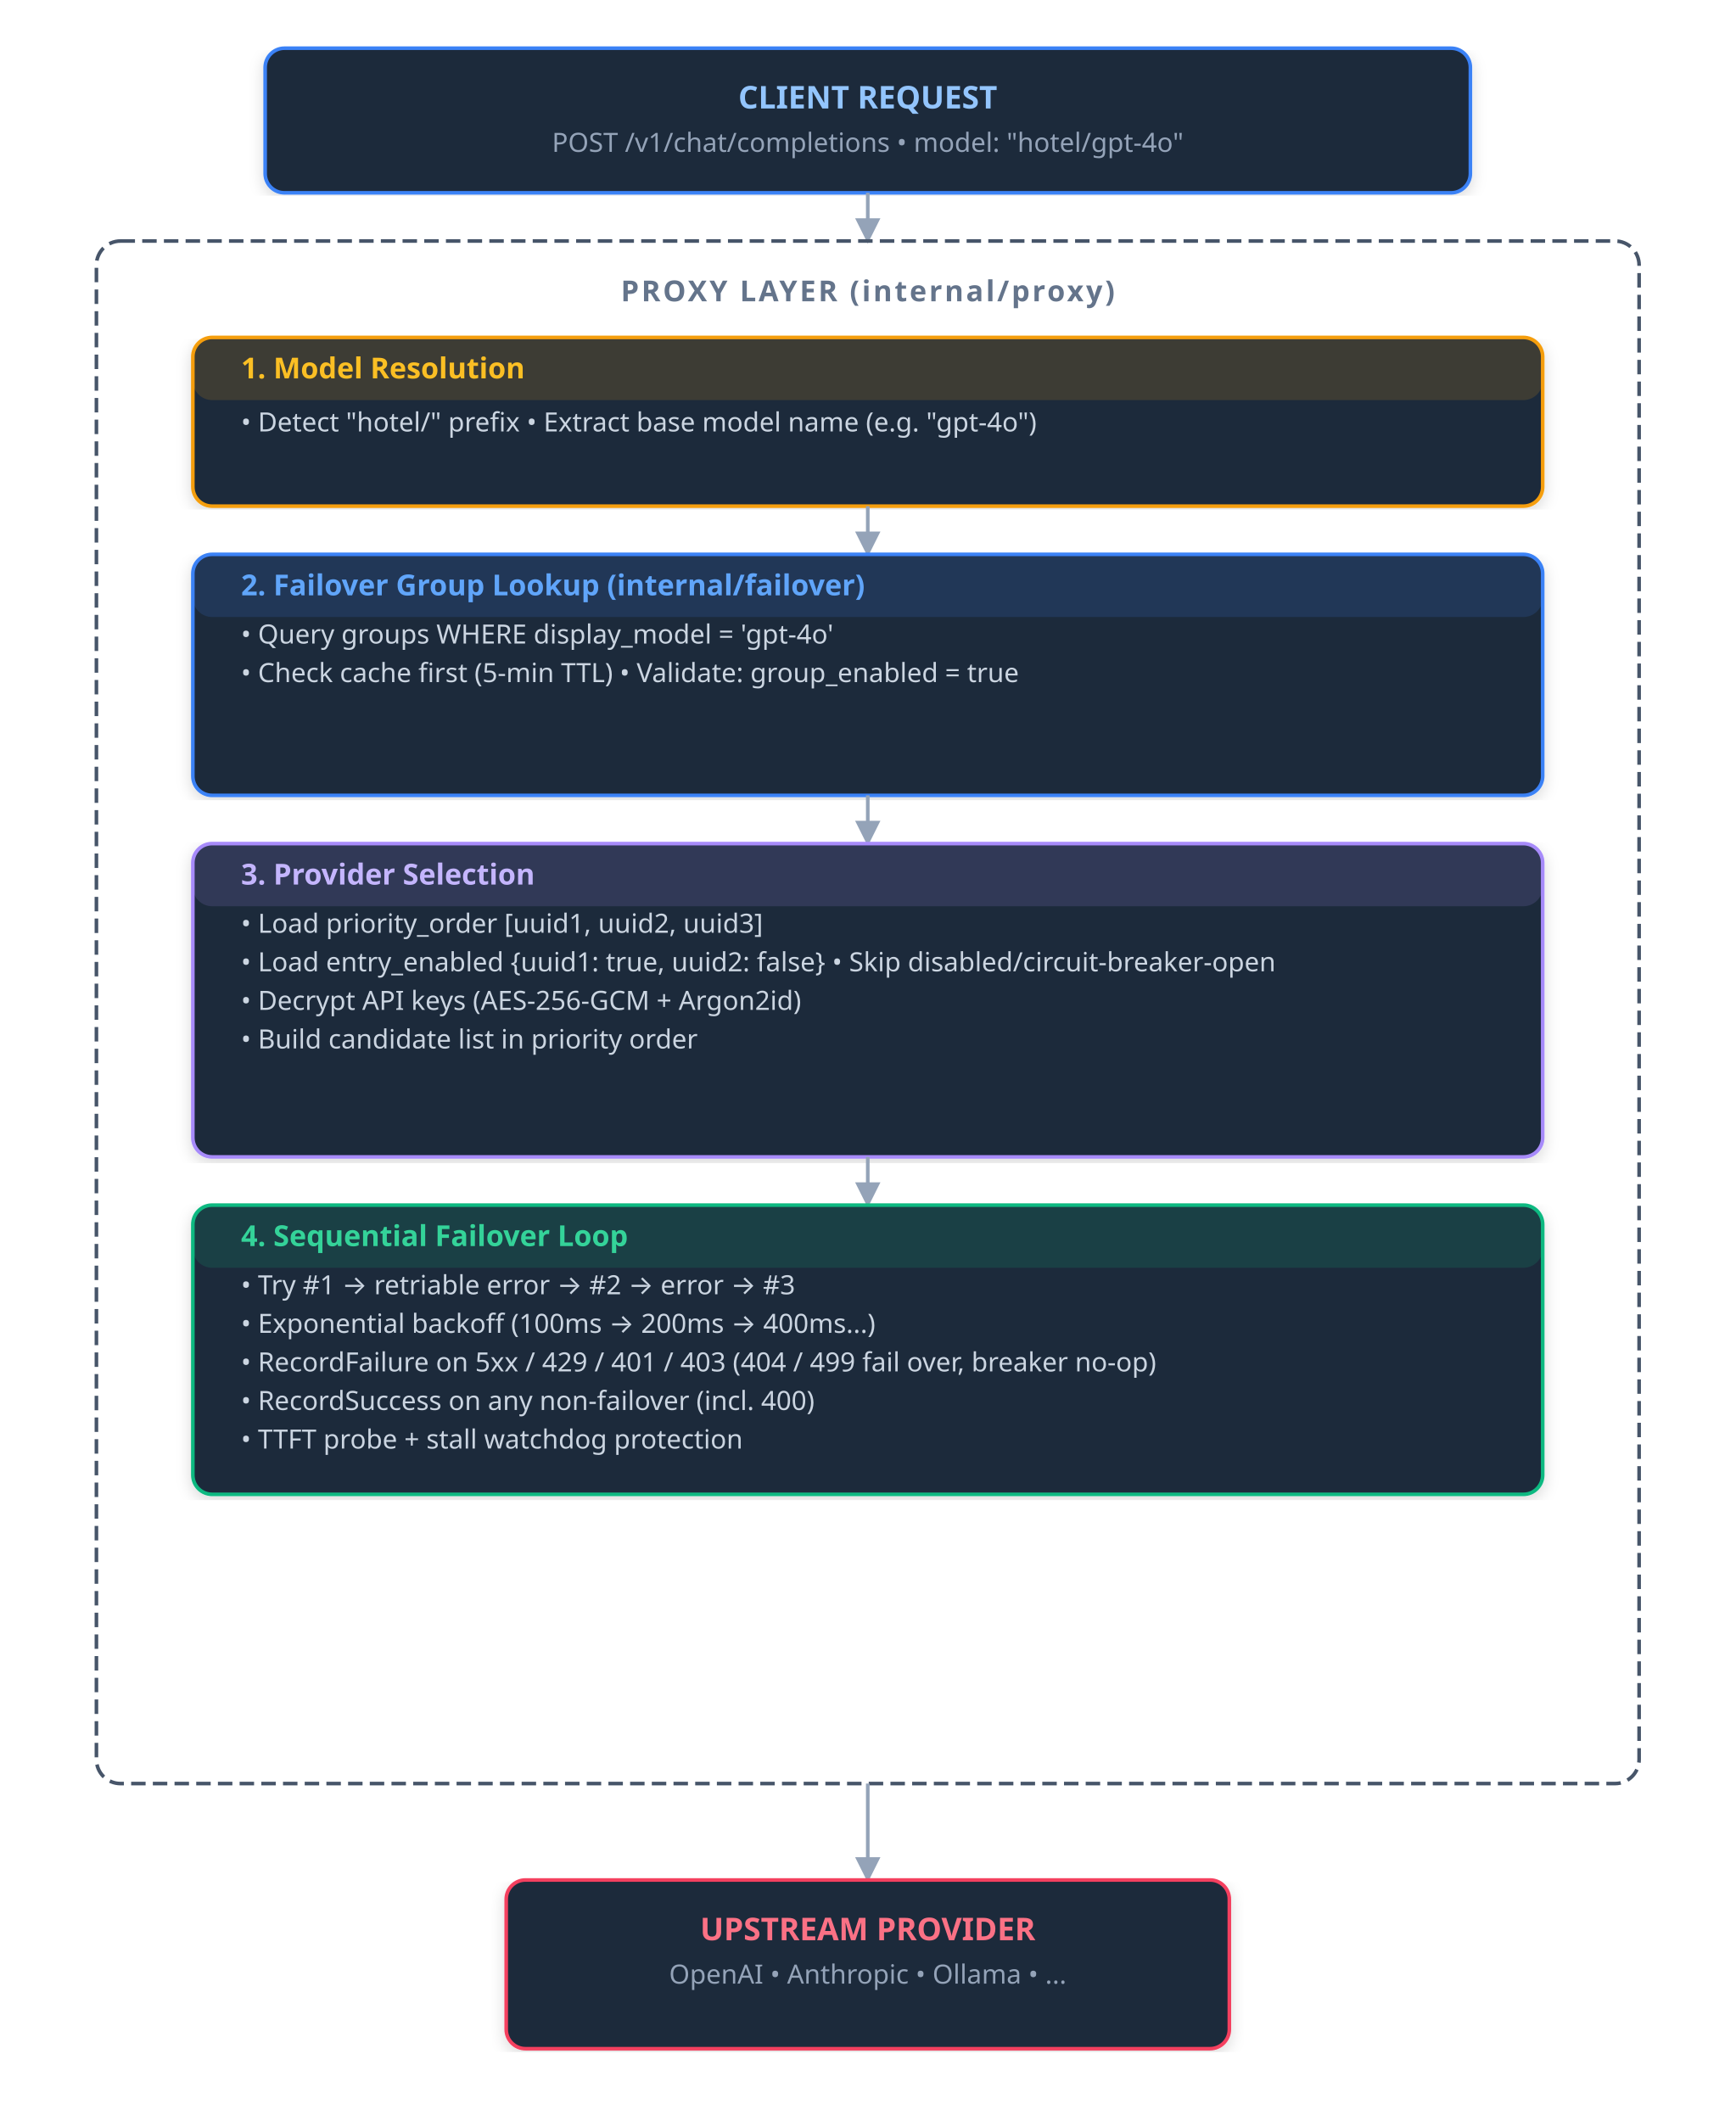
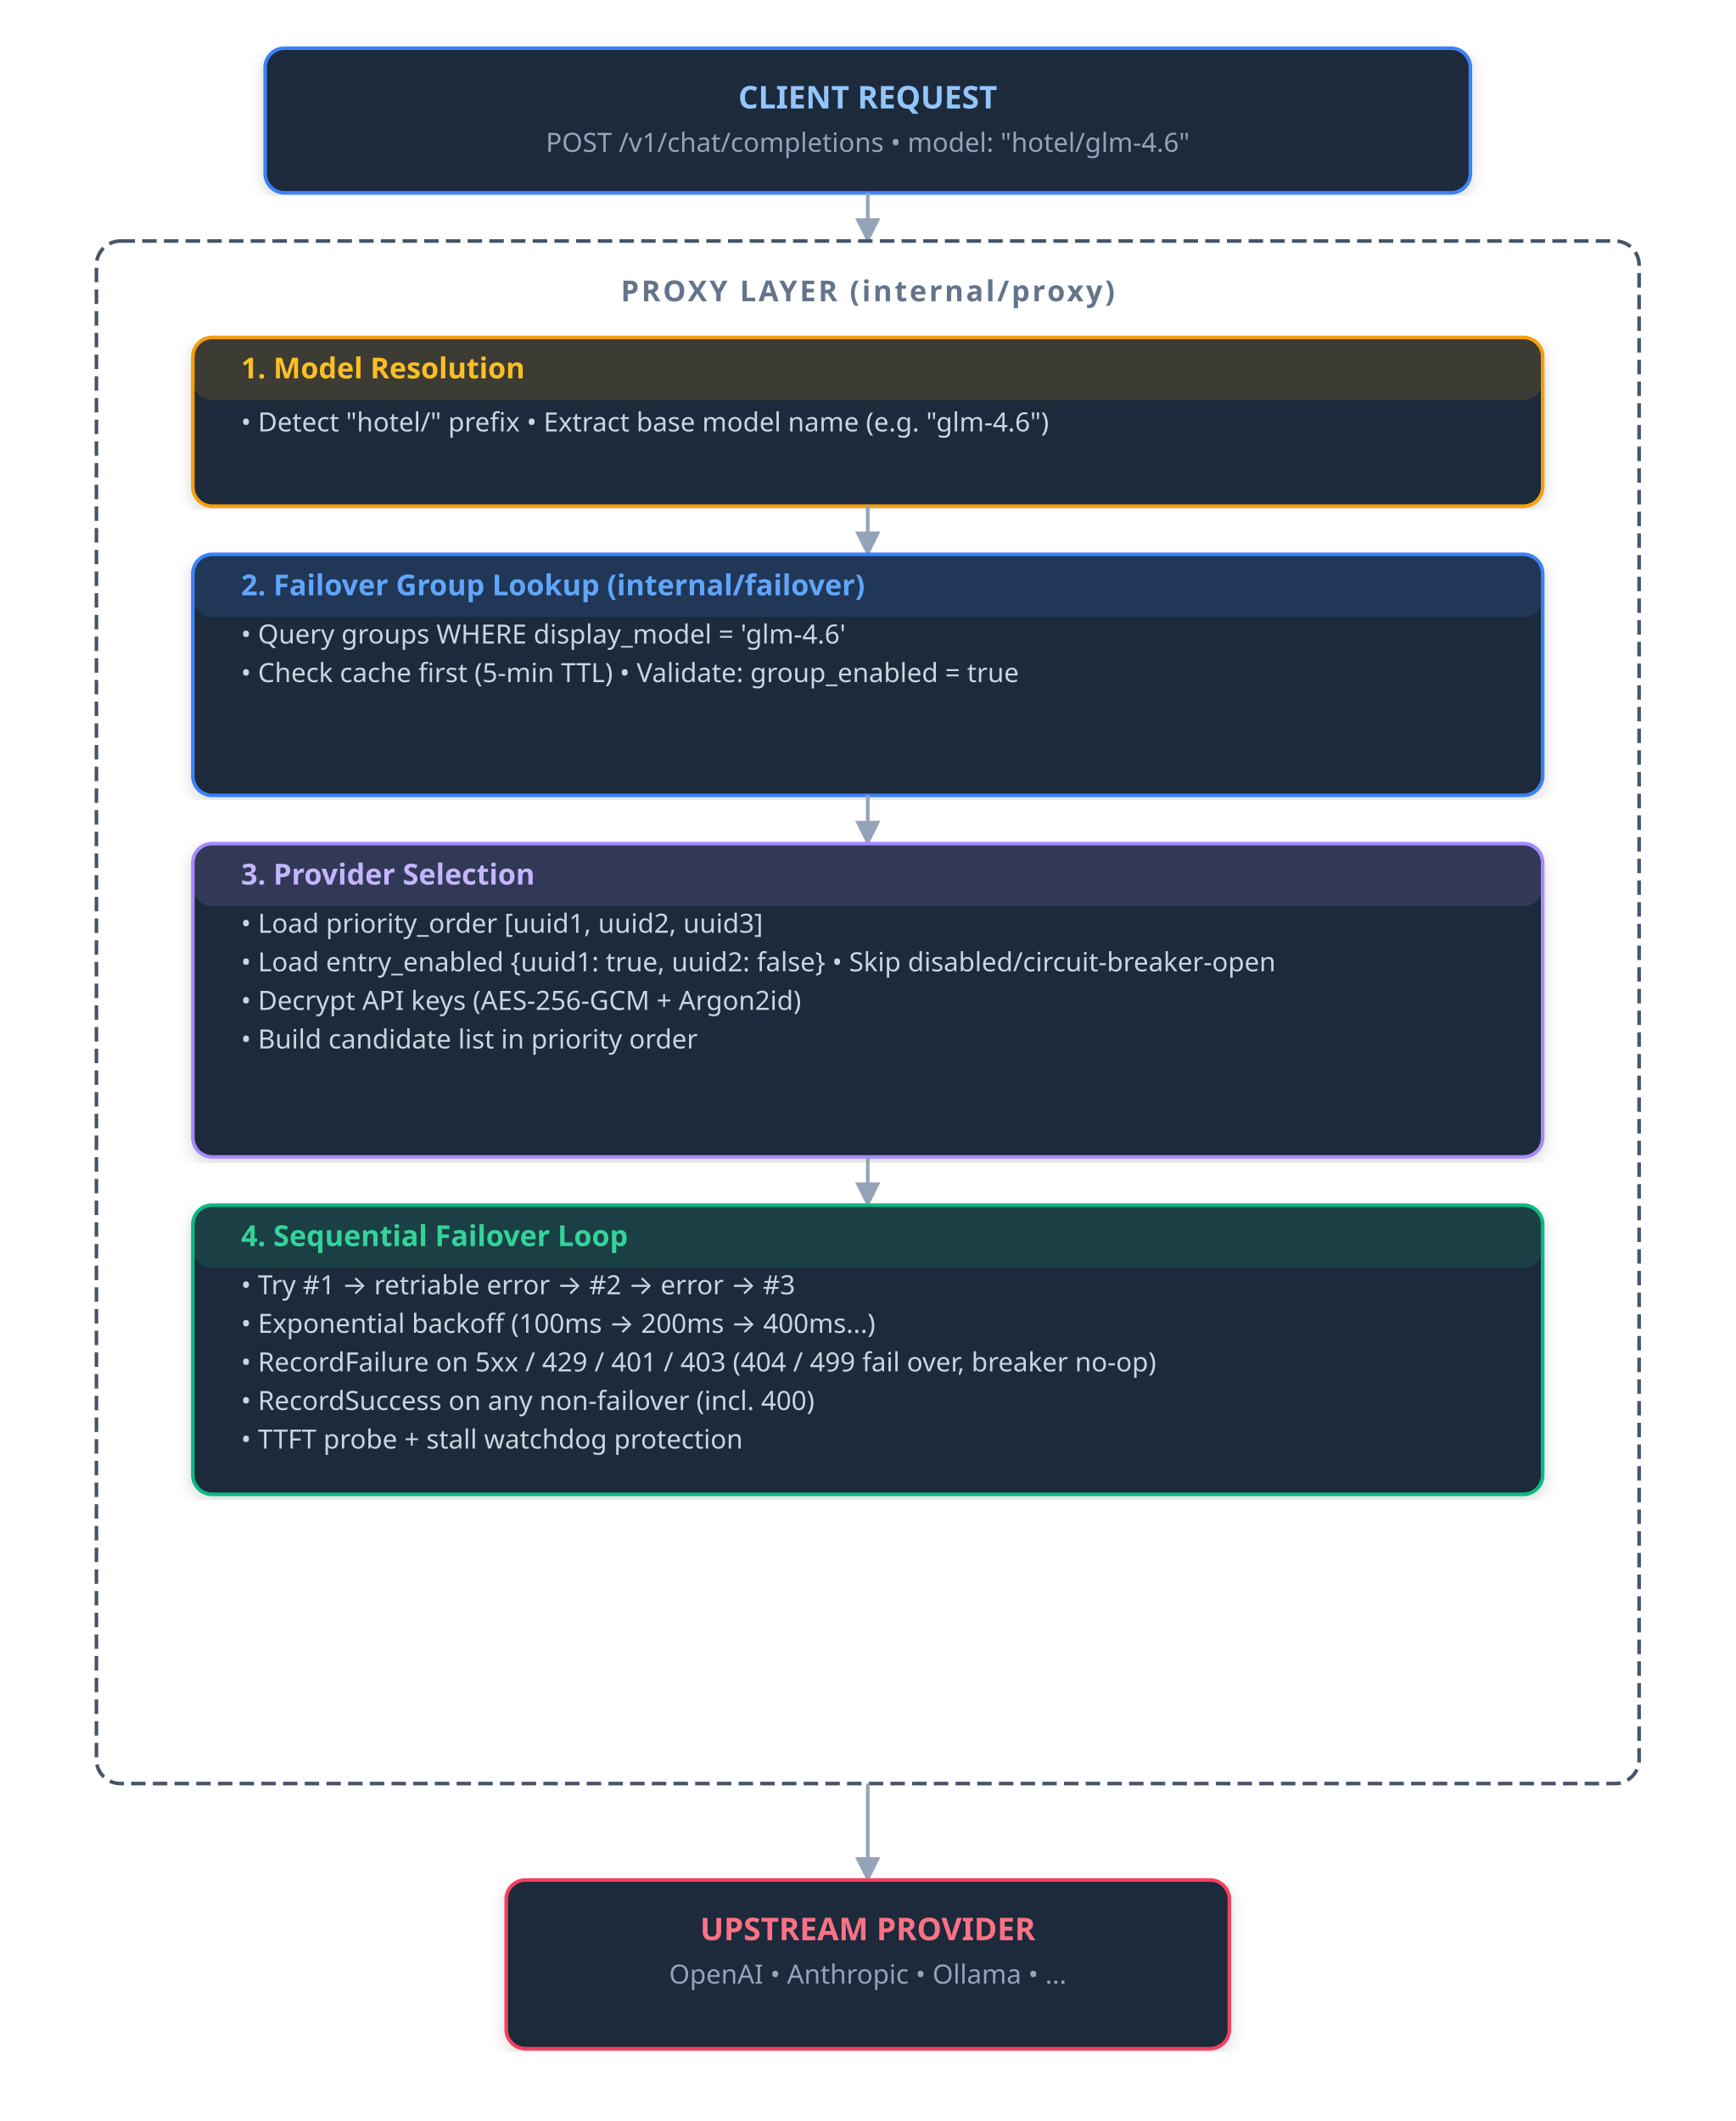
<svg xmlns="http://www.w3.org/2000/svg" viewBox="0 0 720 880" font-family="'Segoe UI', system-ui, -apple-system, sans-serif">
  <defs>
    <marker id="arrow" viewBox="0 0 10 10" refX="9" refY="5" markerWidth="7" markerHeight="7" orient="auto-start-reverse">
      <path d="M 0 0 L 10 5 L 0 10 z" fill="#94a3b8" />
    </marker>
    <filter id="shadow" x="-2%" y="-2%" width="104%" height="104%">
      <feDropShadow dx="0" dy="2" stdDeviation="3" flood-opacity="0.15" />
    </filter>
  </defs>
  <rect width="720" height="880" fill="none" rx="8" />
  <rect x="110" y="20" width="500" height="60" rx="8" fill="#1e293b" stroke="#3b82f6" stroke-width="1.5" filter="url(#shadow)" />
  <text x="360" y="45" text-anchor="middle" fill="#93c5fd" font-size="13" font-weight="600">CLIENT REQUEST</text>
-   <text x="360" y="63" text-anchor="middle" fill="#94a3b8" font-size="11">POST /v1/chat/completions  •  model: "hotel/gpt-4o"</text>
+   <text x="360" y="63" text-anchor="middle" fill="#94a3b8" font-size="11">POST /v1/chat/completions  •  model: "hotel/glm-4.6"</text>
  <line x1="360" y1="80" x2="360" y2="100" stroke="#94a3b8" stroke-width="1.5" marker-end="url(#arrow)" />
  <rect x="40" y="100" width="640" height="640" rx="10" fill="none" stroke="#475569" stroke-width="1.5" stroke-dasharray="6,3" />
  <text x="360" y="125" text-anchor="middle" fill="#64748b" font-size="12" font-weight="600" letter-spacing="1">PROXY LAYER  (internal/proxy)</text>
  <rect x="80" y="140" width="560" height="70" rx="8" fill="#1e293b" stroke="#f59e0b" stroke-width="1.5" filter="url(#shadow)" />
  <rect x="80" y="140" width="560" height="26" rx="8" fill="#f59e0b" opacity="0.15" />
  <text x="100" y="157" fill="#fbbf24" font-size="12" font-weight="700">1. Model Resolution</text>
-   <text x="100" y="179" fill="#cbd5e1" font-size="11">• Detect "hotel/" prefix  •  Extract base model name (e.g. "gpt-4o")</text>
+   <text x="100" y="179" fill="#cbd5e1" font-size="11">• Detect "hotel/" prefix  •  Extract base model name (e.g. "glm-4.6")</text>
  <line x1="360" y1="210" x2="360" y2="230" stroke="#94a3b8" stroke-width="1.5" marker-end="url(#arrow)" />
  <rect x="80" y="230" width="560" height="100" rx="8" fill="#1e293b" stroke="#3b82f6" stroke-width="1.5" filter="url(#shadow)" />
  <rect x="80" y="230" width="560" height="26" rx="8" fill="#3b82f6" opacity="0.15" />
  <text x="100" y="247" fill="#60a5fa" font-size="12" font-weight="700">2. Failover Group Lookup (internal/failover)</text>
-   <text x="100" y="267" fill="#cbd5e1" font-size="11">• Query groups WHERE display_model = 'gpt-4o'</text>
+   <text x="100" y="267" fill="#cbd5e1" font-size="11">• Query groups WHERE display_model = 'glm-4.6'</text>
  <text x="100" y="283" fill="#cbd5e1" font-size="11">• Check cache first (5-min TTL)  •  Validate: group_enabled = true</text>
  <line x1="360" y1="330" x2="360" y2="350" stroke="#94a3b8" stroke-width="1.5" marker-end="url(#arrow)" />
  <rect x="80" y="350" width="560" height="130" rx="8" fill="#1e293b" stroke="#a78bfa" stroke-width="1.5" filter="url(#shadow)" />
  <rect x="80" y="350" width="560" height="26" rx="8" fill="#a78bfa" opacity="0.15" />
  <text x="100" y="367" fill="#c4b5fd" font-size="12" font-weight="700">3. Provider Selection</text>
  <text x="100" y="387" fill="#cbd5e1" font-size="11">• Load priority_order [uuid1, uuid2, uuid3]</text>
  <text x="100" y="403" fill="#cbd5e1" font-size="11">• Load entry_enabled {uuid1: true, uuid2: false}  •  Skip disabled/circuit-breaker-open</text>
  <text x="100" y="419" fill="#cbd5e1" font-size="11">• Decrypt API keys (AES-256-GCM + Argon2id)</text>
  <text x="100" y="435" fill="#cbd5e1" font-size="11">• Build candidate list in priority order</text>
  <line x1="360" y1="480" x2="360" y2="500" stroke="#94a3b8" stroke-width="1.5" marker-end="url(#arrow)" />
  <rect x="80" y="500" width="560" height="120" rx="8" fill="#1e293b" stroke="#10b981" stroke-width="1.5" filter="url(#shadow)" />
  <rect x="80" y="500" width="560" height="26" rx="8" fill="#10b981" opacity="0.15" />
  <text x="100" y="517" fill="#34d399" font-size="12" font-weight="700">4. Sequential Failover Loop</text>
  <text x="100" y="537" fill="#cbd5e1" font-size="11">• Try #1 → retriable error → #2 → error → #3</text>
  <text x="100" y="553" fill="#cbd5e1" font-size="11">• Exponential backoff (100ms → 200ms → 400ms...)</text>
  <text x="100" y="569" fill="#cbd5e1" font-size="11">• RecordFailure on 5xx / 429 / 401 / 403  (404 / 499 fail over, breaker no-op)</text>
  <text x="100" y="585" fill="#cbd5e1" font-size="11">• RecordSuccess on any non-failover (incl. 400)</text>
  <text x="100" y="601" fill="#cbd5e1" font-size="11">• TTFT probe + stall watchdog protection</text>
  <line x1="360" y1="740" x2="360" y2="780" stroke="#94a3b8" stroke-width="1.5" marker-end="url(#arrow)" />
  <rect x="210" y="780" width="300" height="70" rx="8" fill="#1e293b" stroke="#f43f5e" stroke-width="1.5" filter="url(#shadow)" />
  <text x="360" y="805" text-anchor="middle" fill="#fb7185" font-size="13" font-weight="600">UPSTREAM PROVIDER</text>
  <text x="360" y="823" text-anchor="middle" fill="#94a3b8" font-size="11">OpenAI  •  Anthropic  •  Ollama  •  ...</text>
</svg>
